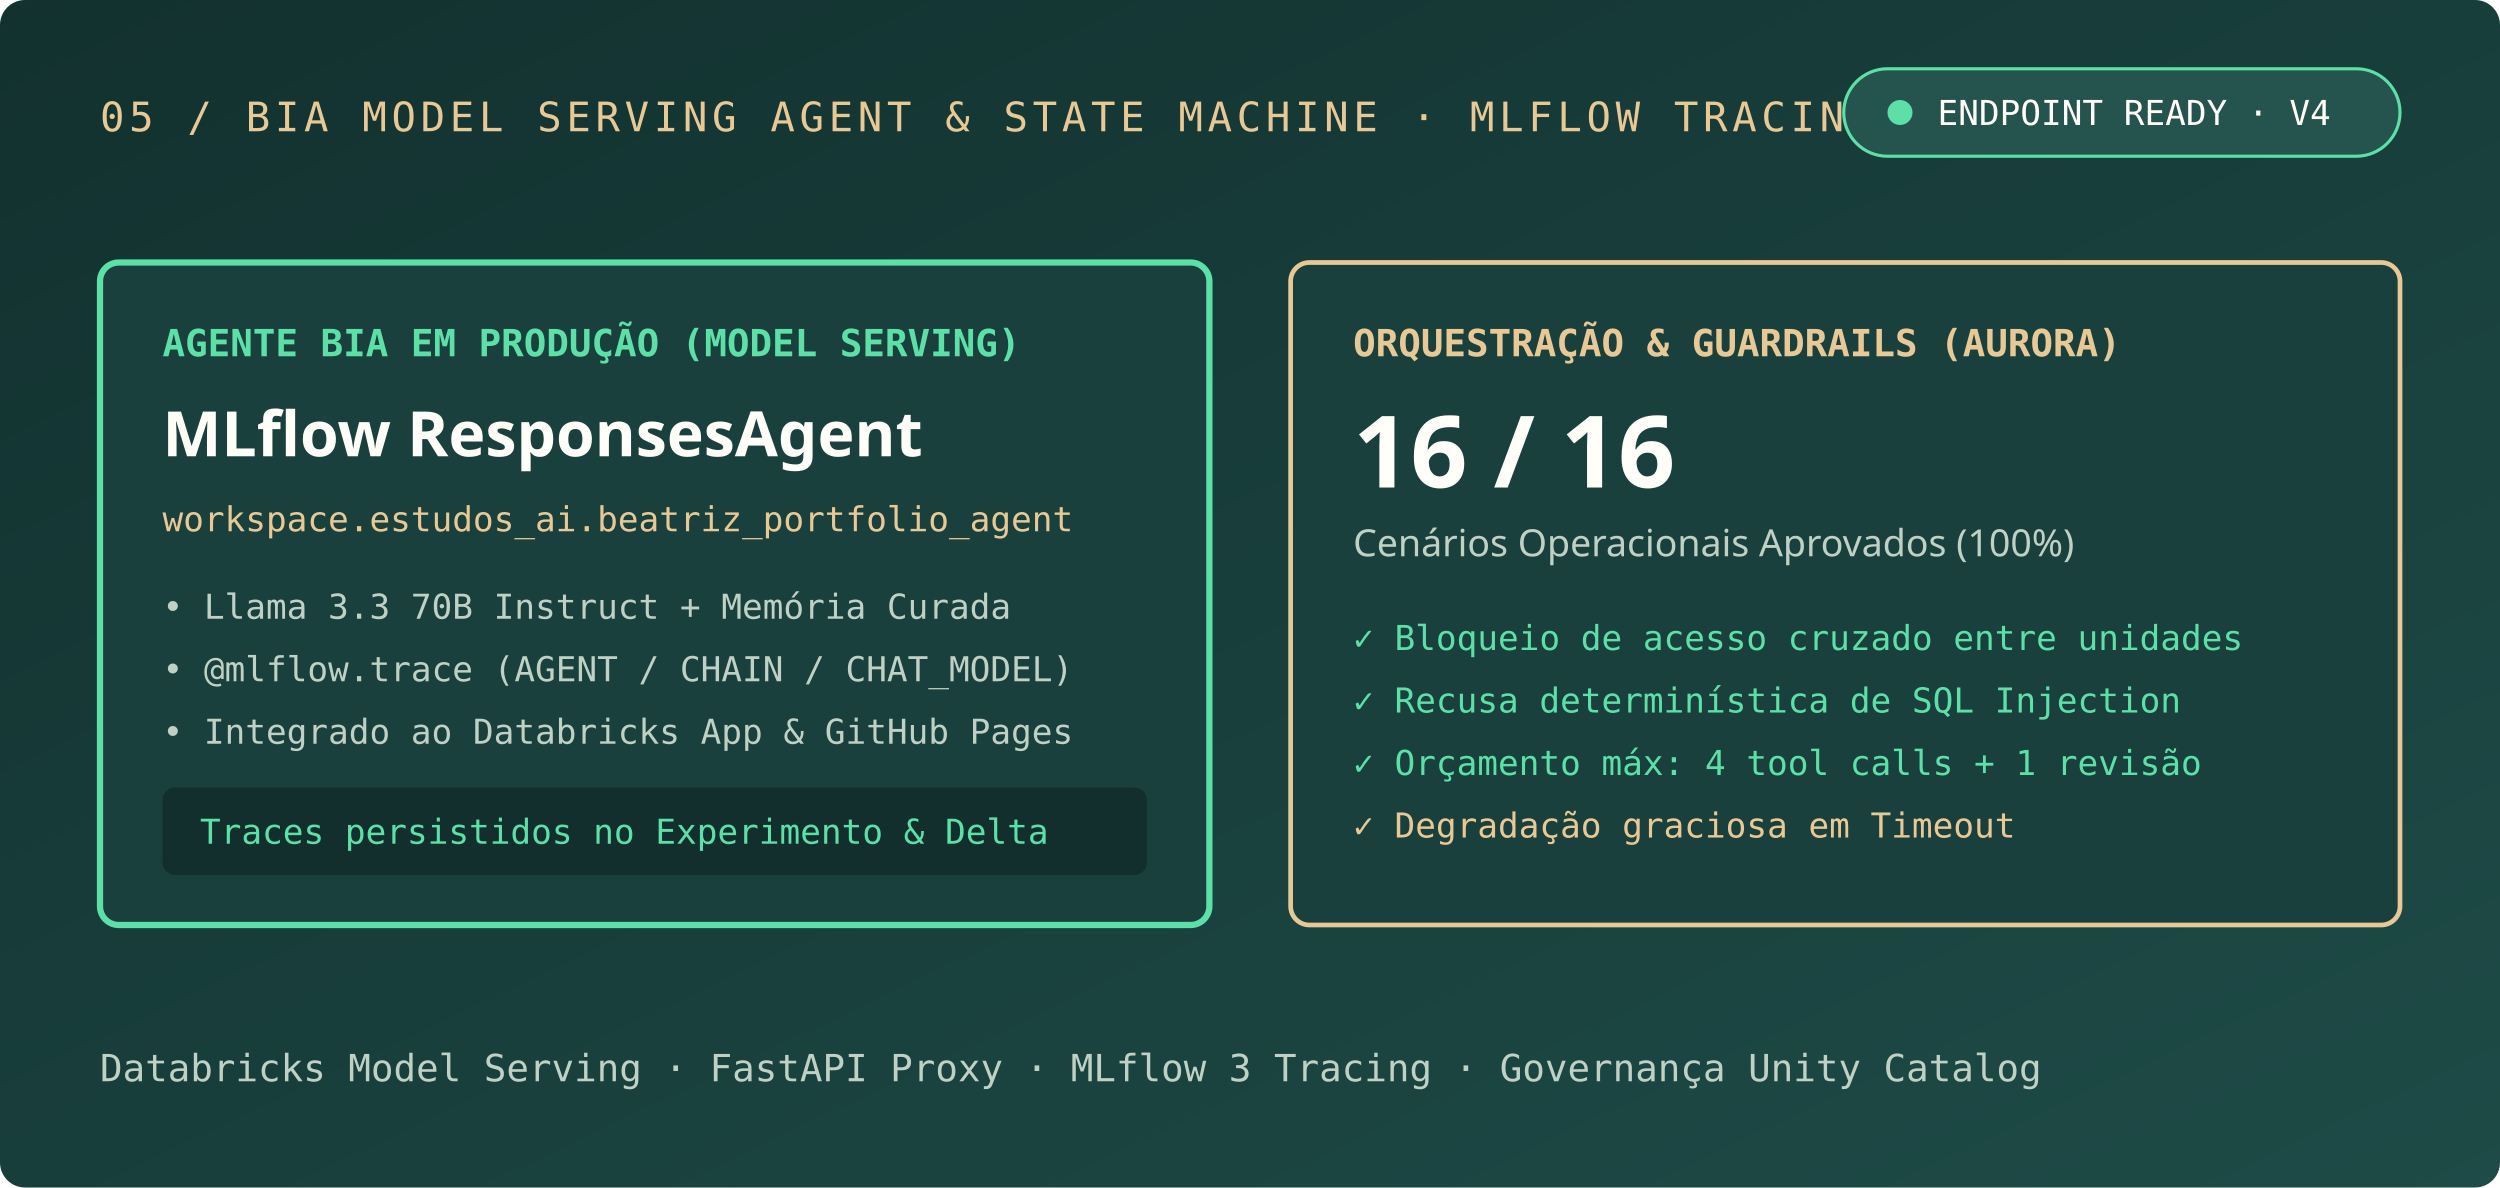
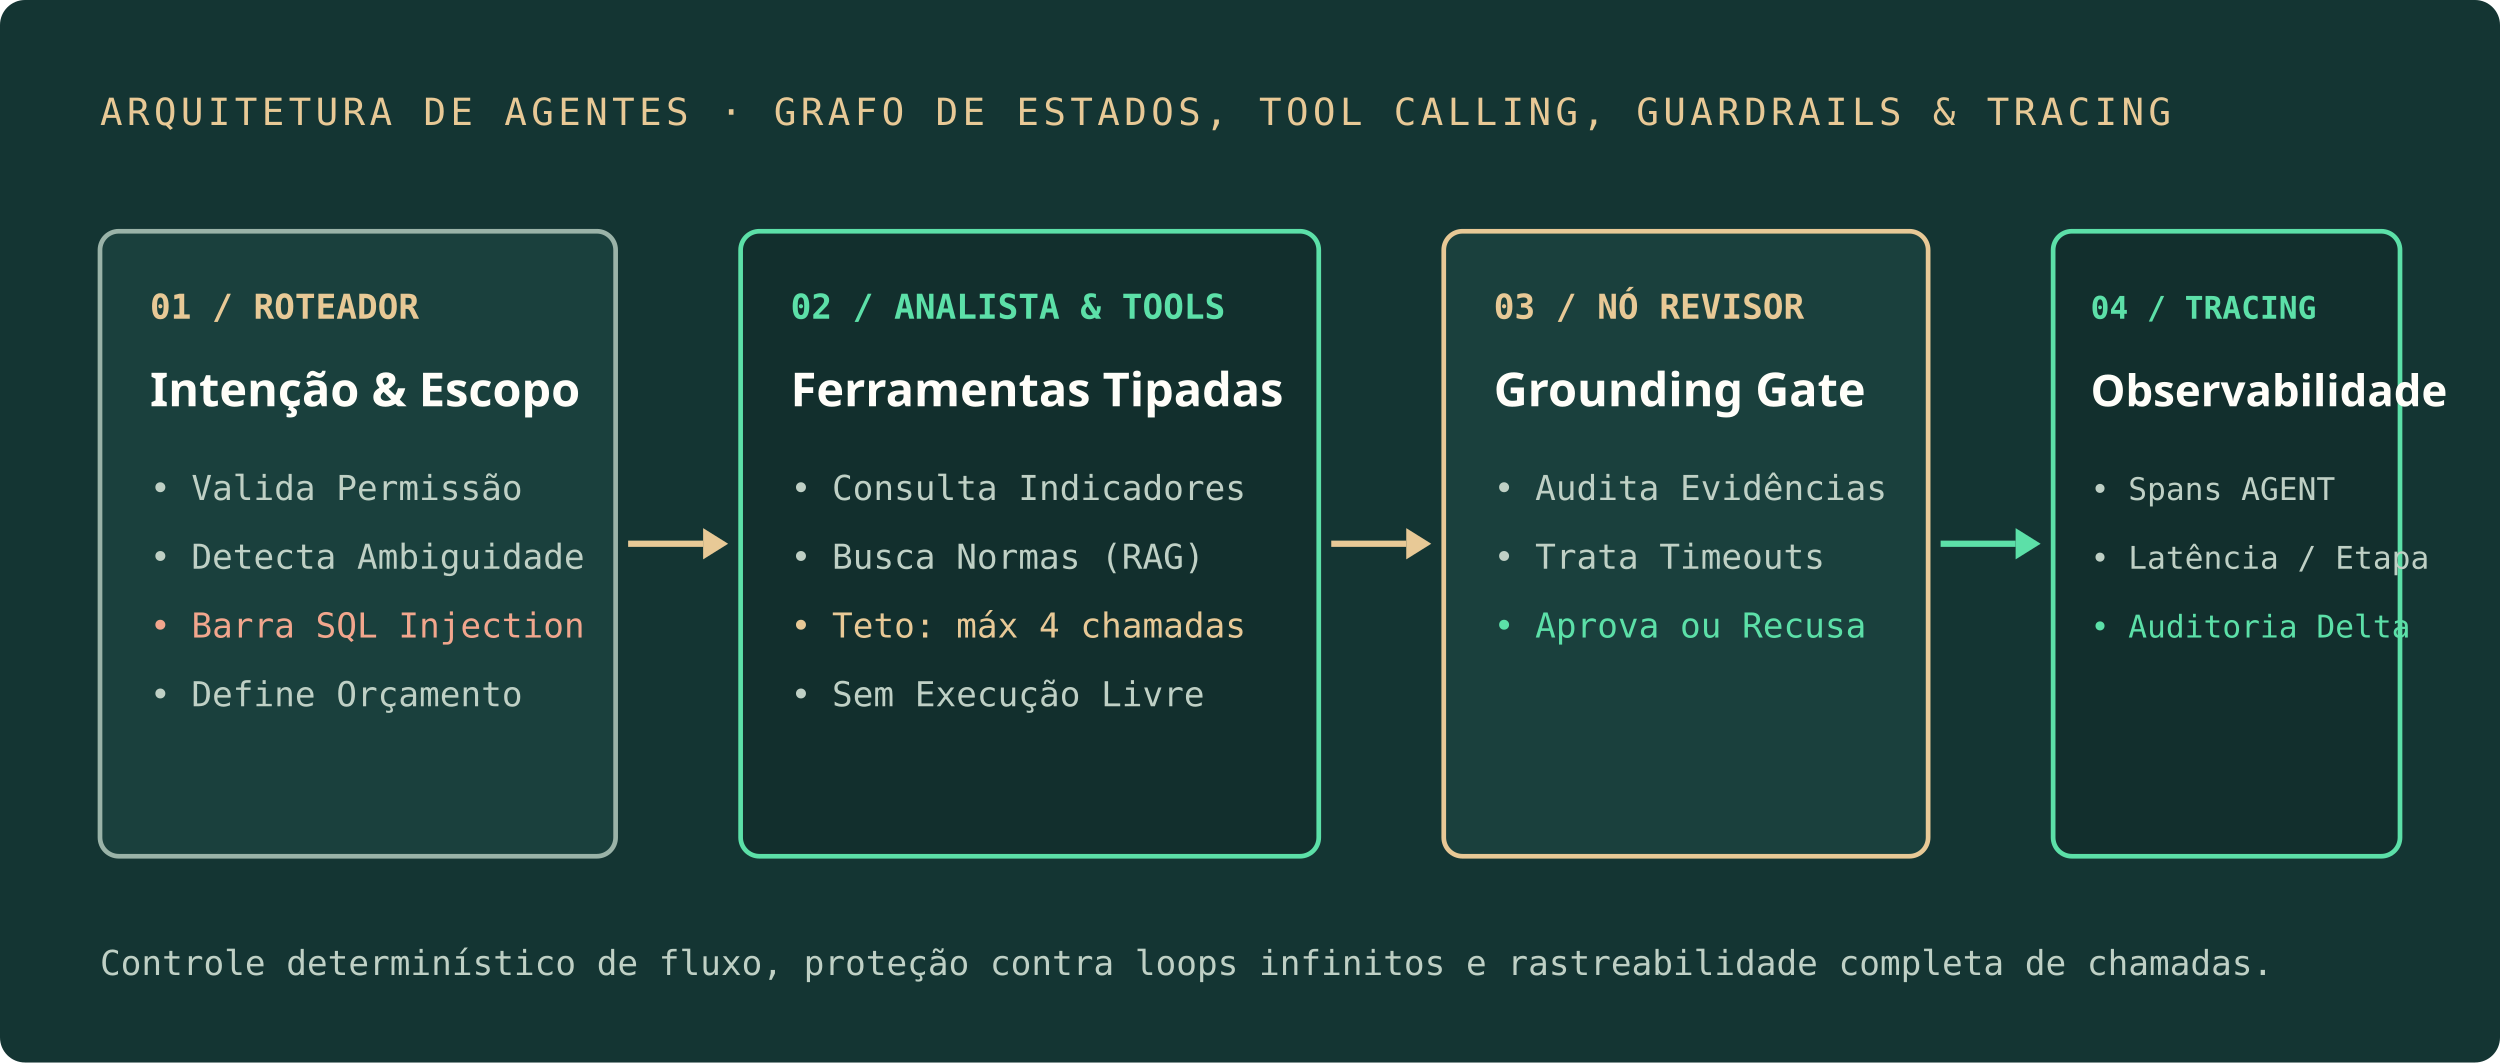
- <svg xmlns="http://www.w3.org/2000/svg" viewBox="0 0 800 380" role="img" aria-label="Agente BIA no Databricks Model Serving e Máquina de Estados de Investigação">
-   <defs>
-     <linearGradient id="bg05" x1="0" y1="0" x2="1" y2="1">
-       <stop offset="0%" stop-color="#12312f" />
-       <stop offset="100%" stop-color="#1e4b47" />
-     </linearGradient>
-   </defs>
-   <rect width="800" height="380" rx="8" fill="url(#bg05)" />
-   <text x="32" y="42" fill="#e8c996" font-family="Consolas, monospace" font-size="13" letter-spacing="1.5">05 / BIA MODEL SERVING AGENT &amp; STATE MACHINE · MLFLOW TRACING</text>
-   <rect x="590" y="22" width="178" height="28" rx="14" fill="#25544f" stroke="#5ce0a8" stroke-width="1" />
-   <circle cx="608" cy="36" r="4" fill="#5ce0a8" />
-   <text x="620" y="40" fill="#fffef9" font-family="Consolas, monospace" font-size="11">ENDPOINT READY · V4</text>
-   <rect x="32" y="84" width="355" height="212" rx="6" fill="#1a403d" stroke="#5ce0a8" stroke-width="2" />
-   <text x="52" y="114" fill="#5ce0a8" font-family="Consolas, monospace" font-size="12" font-weight="bold">AGENTE BIA EM PRODUÇÃO (MODEL SERVING)</text>
-   <text x="52" y="146" fill="#fffef9" font-family="Segoe UI, sans-serif" font-size="20" font-weight="bold">MLflow ResponsesAgent</text>
-   <text x="52" y="170" fill="#e8c996" font-family="Consolas, monospace" font-size="11">workspace.estudos_ai.beatriz_portfolio_agent</text>
-   <text x="52" y="198" fill="#bfd0c5" font-family="Consolas, monospace" font-size="11">• Llama 3.3 70B Instruct + Memória Curada</text>
-   <text x="52" y="218" fill="#bfd0c5" font-family="Consolas, monospace" font-size="11">• @mlflow.trace (AGENT / CHAIN / CHAT_MODEL)</text>
-   <text x="52" y="238" fill="#bfd0c5" font-family="Consolas, monospace" font-size="11">• Integrado ao Databricks App &amp; GitHub Pages</text>
-   <rect x="52" y="252" width="315" height="28" rx="4" fill="#122f2d" />
-   <text x="64" y="270" fill="#5ce0a8" font-family="Consolas, monospace" font-size="11">Traces persistidos no Experimento &amp; Delta</text>
-   <rect x="413" y="84" width="355" height="212" rx="6" fill="#1a403d" stroke="#e8c996" stroke-width="1.5" />
-   <text x="433" y="114" fill="#e8c996" font-family="Consolas, monospace" font-size="12" font-weight="bold">ORQUESTRAÇÃO &amp; GUARDRAILS (AURORA)</text>
-   <text x="433" y="156" fill="#fffef9" font-family="Segoe UI, sans-serif" font-size="32" font-weight="bold">16 / 16</text>
-   <text x="433" y="178" fill="#bfd0c5" font-family="Segoe UI, sans-serif" font-size="12">Cenários Operacionais Aprovados (100%)</text>
-   <text x="433" y="208" fill="#5ce0a8" font-family="Consolas, monospace" font-size="11">✓ Bloqueio de acesso cruzado entre unidades</text>
-   <text x="433" y="228" fill="#5ce0a8" font-family="Consolas, monospace" font-size="11">✓ Recusa determinística de SQL Injection</text>
-   <text x="433" y="248" fill="#5ce0a8" font-family="Consolas, monospace" font-size="11">✓ Orçamento máx: 4 tool calls + 1 revisão</text>
-   <text x="433" y="268" fill="#e8c996" font-family="Consolas, monospace" font-size="11">✓ Degradação graciosa em Timeout</text>
-   <text x="32" y="346" fill="#bfd0c5" font-family="Consolas, monospace" font-size="12">Databricks Model Serving · FastAPI Proxy · MLflow 3 Tracing · Governança Unity Catalog</text>
+ <svg xmlns="http://www.w3.org/2000/svg" viewBox="0 0 800 340" role="img" aria-label="Orquestração de Agentes em Grafo, Tool Calling Tipado, Guardrails e Tracing">
+   <rect width="800" height="340" rx="8" fill="#143533" />
+   <text x="32" y="40" fill="#e8c996" font-family="Consolas, monospace" font-size="12" letter-spacing="1.4">ARQUITETURA DE AGENTES · GRAFO DE ESTADOS, TOOL CALLING, GUARDRAILS &amp; TRACING</text>
+   <rect x="32" y="74" width="165" height="200" rx="6" fill="#1a403d" stroke="#9ab3a8" stroke-width="1.5" />
+   <text x="48" y="102" fill="#e8c996" font-family="Consolas, monospace" font-size="11" font-weight="bold">01 / ROTEADOR</text>
+   <text x="48" y="130" fill="#fffef9" font-family="Segoe UI, sans-serif" font-size="15" font-weight="bold">Intenção &amp; Escopo</text>
+   <text x="48" y="160" fill="#bfd0c5" font-family="Consolas, monospace" font-size="11">• Valida Permissão</text>
+   <text x="48" y="182" fill="#bfd0c5" font-family="Consolas, monospace" font-size="11">• Detecta Ambiguidade</text>
+   <text x="48" y="204" fill="#f2a68d" font-family="Consolas, monospace" font-size="11">• Barra SQL Injection</text>
+   <text x="48" y="226" fill="#bfd0c5" font-family="Consolas, monospace" font-size="11">• Define Orçamento</text>
+   <path d="M201 174 L225 174" stroke="#e8c996" stroke-width="2" />
+   <polygon points="225,169 233,174 225,179" fill="#e8c996" />
+   <rect x="237" y="74" width="185" height="200" rx="6" fill="#122f2d" stroke="#5ce0a8" stroke-width="1.5" />
+   <text x="253" y="102" fill="#5ce0a8" font-family="Consolas, monospace" font-size="11" font-weight="bold">02 / ANALISTA &amp; TOOLS</text>
+   <text x="253" y="130" fill="#fffef9" font-family="Segoe UI, sans-serif" font-size="15" font-weight="bold">Ferramentas Tipadas</text>
+   <text x="253" y="160" fill="#bfd0c5" font-family="Consolas, monospace" font-size="11">• Consulta Indicadores</text>
+   <text x="253" y="182" fill="#bfd0c5" font-family="Consolas, monospace" font-size="11">• Busca Normas (RAG)</text>
+   <text x="253" y="204" fill="#e8c996" font-family="Consolas, monospace" font-size="11">• Teto: máx 4 chamadas</text>
+   <text x="253" y="226" fill="#bfd0c5" font-family="Consolas, monospace" font-size="11">• Sem Execução Livre</text>
+   <path d="M426 174 L450 174" stroke="#e8c996" stroke-width="2" />
+   <polygon points="450,169 458,174 450,179" fill="#e8c996" />
+   <rect x="462" y="74" width="155" height="200" rx="6" fill="#1a403d" stroke="#e8c996" stroke-width="1.5" />
+   <text x="478" y="102" fill="#e8c996" font-family="Consolas, monospace" font-size="11" font-weight="bold">03 / NÓ REVISOR</text>
+   <text x="478" y="130" fill="#fffef9" font-family="Segoe UI, sans-serif" font-size="15" font-weight="bold">Grounding Gate</text>
+   <text x="478" y="160" fill="#bfd0c5" font-family="Consolas, monospace" font-size="11">• Audita Evidências</text>
+   <text x="478" y="182" fill="#bfd0c5" font-family="Consolas, monospace" font-size="11">• Trata Timeouts</text>
+   <text x="478" y="204" fill="#5ce0a8" font-family="Consolas, monospace" font-size="11">• Aprova ou Recusa</text>
+   <path d="M621 174 L645 174" stroke="#5ce0a8" stroke-width="2" />
+   <polygon points="645,169 653,174 645,179" fill="#5ce0a8" />
+   <rect x="657" y="74" width="111" height="200" rx="6" fill="#122f2d" stroke="#5ce0a8" stroke-width="1.5" />
+   <text x="669" y="102" fill="#5ce0a8" font-family="Consolas, monospace" font-size="10" font-weight="bold">04 / TRACING</text>
+   <text x="669" y="130" fill="#fffef9" font-family="Segoe UI, sans-serif" font-size="14" font-weight="bold">Observabilidade</text>
+   <text x="669" y="160" fill="#bfd0c5" font-family="Consolas, monospace" font-size="10">• Spans AGENT</text>
+   <text x="669" y="182" fill="#bfd0c5" font-family="Consolas, monospace" font-size="10">• Latência / Etapa</text>
+   <text x="669" y="204" fill="#5ce0a8" font-family="Consolas, monospace" font-size="10">• Auditoria Delta</text>
+   <text x="32" y="312" fill="#bfd0c5" font-family="Consolas, monospace" font-size="11">Controle determinístico de fluxo, proteção contra loops infinitos e rastreabilidade completa de chamadas.</text>
</svg>
